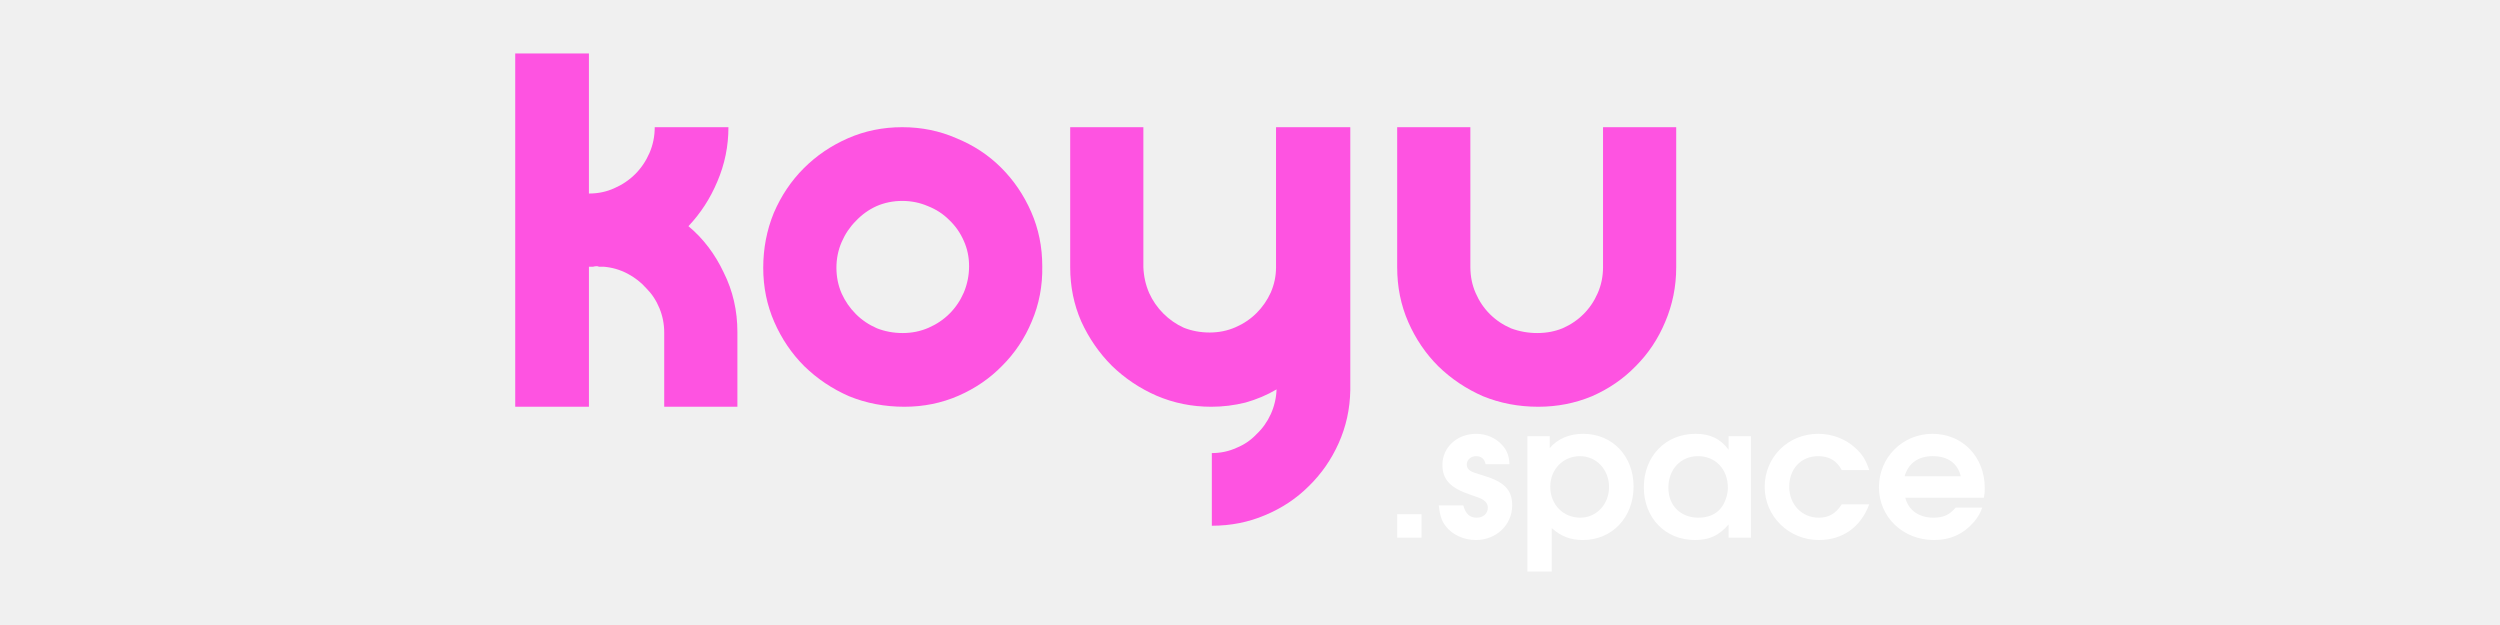
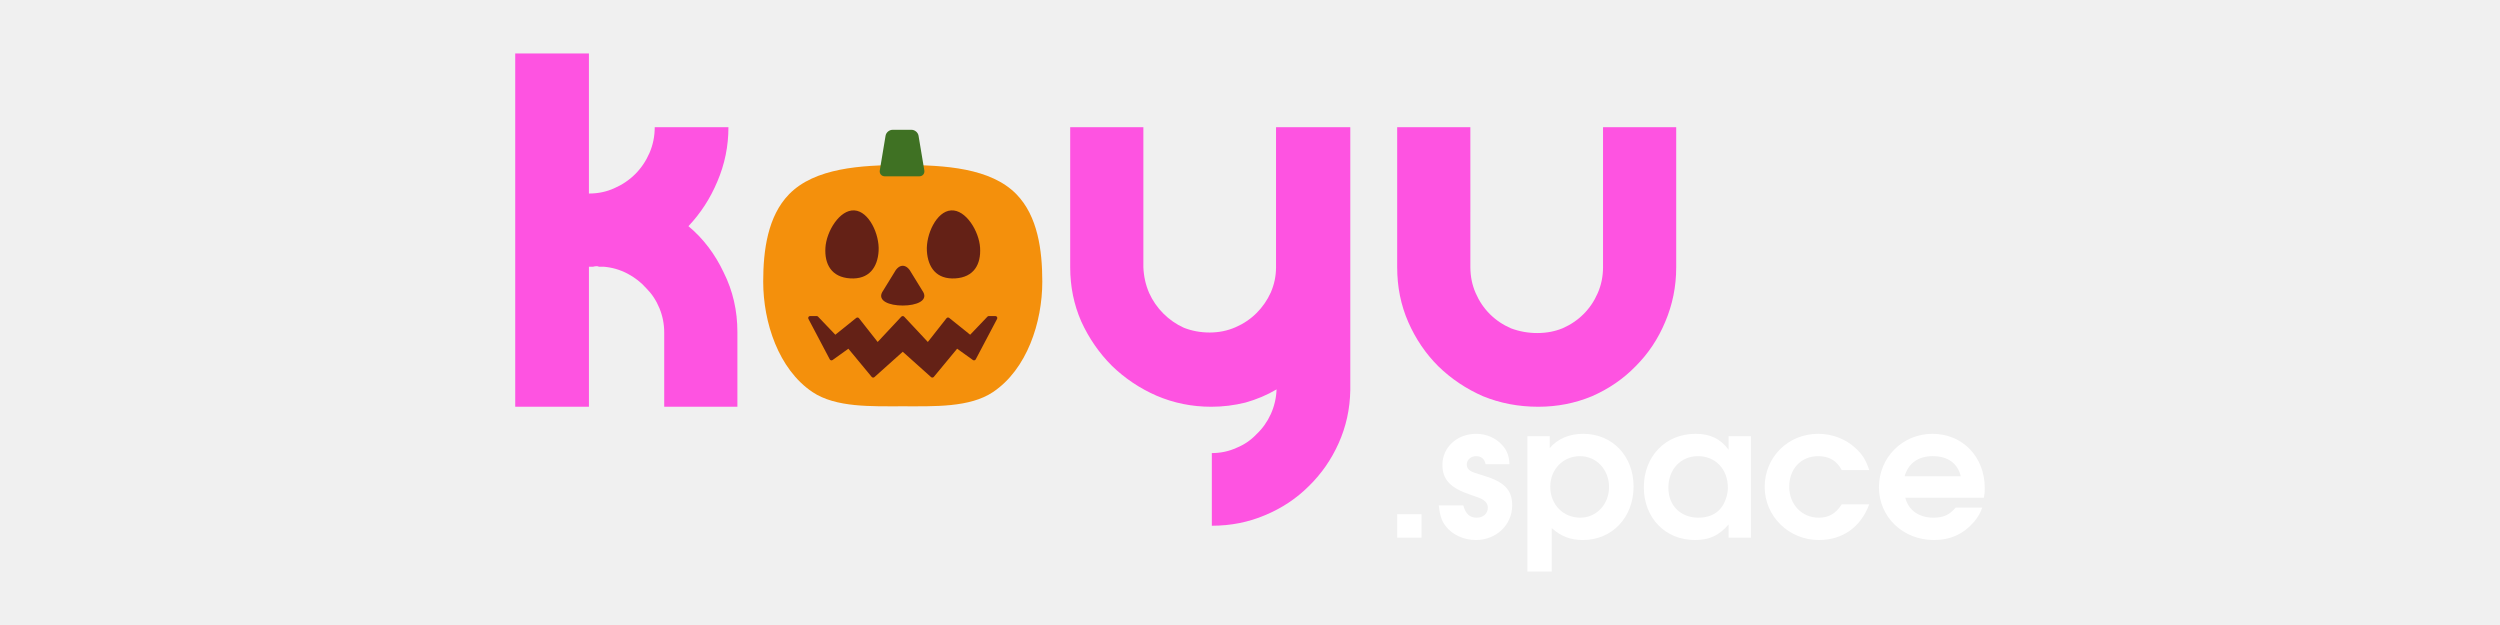
<svg xmlns="http://www.w3.org/2000/svg" version="1.1" id="svg96" width="546.133" height="136.533" viewBox="0 0 546.133 136.533">
  <defs id="defs100" />
-   <g id="g1174">
-     <g id="g38009">
-       <path d="m 150.391,49.408 q 4.83,4.025 7.706,10.121 2.99,5.981 2.99,12.996 V 88.856 H 145.1 V 72.64 q 0,-2.76 -1.035,-5.29 -1.035,-2.53 -2.875,-4.37 -1.725,-1.955 -4.14,-3.22 -2.415,-1.265 -5.175,-1.495 h -0.575 q -0.23,0 -0.46,0 -0.23,-0.115 -0.46,-0.115 -0.46,0 -0.805,0.115 -0.23,0 -0.46,0 h -0.46 V 88.856 H 112.552 V 11.685 h 16.101 v 30.593 q 2.99,0 5.52,-1.15 2.645,-1.15 4.6,-3.105 1.955,-1.955 3.105,-4.6 1.15,-2.645 1.15,-5.635 h 16.101 q 0,6.211 -2.415,11.846 -2.3,5.52 -6.326,9.776 z" style="font-size:115.01px;line-height:0.8;font-family:'eyelevation pro';-inkscape-font-specification:'eyelevation pro';text-align:center;letter-spacing:8.75px;text-anchor:middle;fill:#fe53e1;stroke-width:2.875" id="path37191" />
-       <path d="m 197.094,27.786 q 6.326,0 11.846,2.415 5.635,2.3 9.776,6.441 4.14,4.14 6.556,9.661 2.415,5.52 2.415,11.846 0.115,6.441 -2.3,12.076 -2.3,5.52 -6.441,9.661 -4.025,4.14 -9.546,6.556 -5.52,2.415 -11.846,2.415 -6.441,0 -12.076,-2.3 -5.52,-2.415 -9.776,-6.556 -4.14,-4.14 -6.556,-9.661 -2.415,-5.52 -2.415,-11.846 0,-6.326 2.3,-11.961 2.415,-5.635 6.556,-9.776 4.14,-4.14 9.661,-6.556 5.52,-2.415 11.846,-2.415 z m 0.115,44.969 q 2.99,0 5.635,-1.15 2.645,-1.15 4.6,-3.105 1.955,-1.955 3.105,-4.6 1.15,-2.76 1.15,-5.75 0,-2.99 -1.15,-5.52 -1.15,-2.645 -3.22,-4.6 -1.955,-1.955 -4.6,-2.99 -2.645,-1.15 -5.635,-1.15 -2.99,0 -5.635,1.15 -2.53,1.15 -4.485,3.22 -1.955,1.955 -3.105,4.6 -1.15,2.645 -1.15,5.635 0,2.99 1.15,5.635 1.15,2.53 3.105,4.485 1.955,1.955 4.6,3.105 2.645,1.035 5.635,1.035 z" style="font-size:115.01px;line-height:0.8;font-family:'eyelevation pro';-inkscape-font-specification:'eyelevation pro';text-align:center;letter-spacing:8.75px;text-anchor:middle;fill:#fe53e1;stroke-width:2.875" id="path37193" />
-       <path d="m 294.976,27.786 v 57.505 q -0.115,6.096 -2.53,11.501 -2.415,5.405 -6.556,9.431 -4.025,4.025 -9.546,6.326 -5.405,2.3 -11.616,2.3 V 98.977 q 2.875,0 5.405,-1.15 2.53,-1.035 4.37,-2.99 1.955,-1.84 3.105,-4.37 1.15,-2.53 1.265,-5.405 -3.105,1.84 -6.786,2.875 -3.68,0.92 -7.476,0.92 -6.326,0 -11.961,-2.415 -5.52,-2.415 -9.776,-6.556 -4.14,-4.14 -6.671,-9.661 -2.415,-5.52 -2.415,-11.846 v -30.593 h 15.986 v 30.593 q 0.115,2.99 1.265,5.635 1.15,2.53 3.105,4.485 1.955,1.955 4.485,3.105 2.645,1.035 5.635,1.035 2.99,0 5.635,-1.15 2.645,-1.15 4.6,-3.105 1.955,-1.955 3.105,-4.485 1.15,-2.645 1.15,-5.52 v -30.593 z" style="font-size:115.01px;line-height:0.8;font-family:'eyelevation pro';-inkscape-font-specification:'eyelevation pro';text-align:center;letter-spacing:8.75px;text-anchor:middle;fill:#fe53e1;stroke-width:2.875" id="path37195" />
-       <path d="m 321.208,58.379 q 0,2.99 1.15,5.635 1.15,2.645 3.105,4.6 1.955,1.955 4.6,3.105 2.76,1.035 5.75,1.035 2.99,0 5.52,-1.035 2.645,-1.15 4.6,-3.105 1.955,-1.955 3.105,-4.6 1.15,-2.645 1.15,-5.635 v -30.593 h 15.986 v 30.593 q 0,6.326 -2.415,11.961 -2.3,5.52 -6.441,9.661 -4.025,4.14 -9.546,6.556 -5.52,2.3 -11.731,2.3 -6.441,0 -12.076,-2.3 -5.52,-2.415 -9.776,-6.556 -4.14,-4.14 -6.556,-9.661 -2.415,-5.52 -2.415,-11.961 v -30.593 h 15.986 z" style="font-size:115.01px;line-height:0.8;font-family:'eyelevation pro';-inkscape-font-specification:'eyelevation pro';text-align:center;letter-spacing:8.75px;text-anchor:middle;fill:#fe53e1;stroke-width:2.875" id="path37197" />
-     </g>
+   <g id="g2724">
    <g aria-label=".space" id="text29675" style="font-size:40px;line-height:1.25;font-family:'eyelevation pro';-inkscape-font-specification:'eyelevation pro';fill:#ffffff;fill-opacity:1">
      <path d="m 305.221,117.449 h 5.32 v -5.12 h -5.32 z" style="font-weight:600;font-family:'URW Gothic';-inkscape-font-specification:'URW Gothic Semi-Bold';fill:#ffffff;fill-opacity:1" id="path37974" />
      <path d="m 314.301,110.409 c 0.24,2.16 0.6,3.32 1.48,4.48 1.44,1.92 3.96,3.08 6.64,3.08 4.44,0 7.92,-3.32 7.92,-7.56 0,-3.36 -1.68,-5.12 -6.16,-6.48 -2.2,-0.68 -2.2,-0.68 -2.72,-0.92 -0.64,-0.32 -1.04,-0.84 -1.04,-1.52 0,-1.04 0.88,-1.84 2.04,-1.84 1.12,0 1.84,0.6 2.08,1.76 h 5.2 c -0.08,-1.88 -0.52,-3 -1.6,-4.2 -1.4,-1.56 -3.48,-2.44 -5.68,-2.44 -4.16,0 -7.36,2.96 -7.36,6.76 0,3.24 1.72,5.08 6.16,6.56 2,0.68 2.2,0.76 2.76,1.12 0.64,0.4 1,1 1,1.72 0,1.24 -1,2.16 -2.4,2.16 -1.56,0 -2.44,-0.8 -2.96,-2.68 z" style="font-weight:600;font-family:'URW Gothic';-inkscape-font-specification:'URW Gothic Semi-Bold';fill:#ffffff;fill-opacity:1" id="path37976" />
      <path d="m 333.661,124.849 h 5.32 v -9.48 c 2.04,1.8 4.08,2.6 6.8,2.6 6.4,0 11.08,-4.96 11.08,-11.68 0,-6.68 -4.64,-11.52 -11,-11.52 -3.04,0 -5.6,1.08 -7.32,3.12 v -2.6 h -4.88 z m 11.48,-25.2 c 3.6,0 6.36,2.92 6.36,6.76 0,3.76 -2.76,6.68 -6.28,6.68 -3.76,0 -6.56,-2.88 -6.56,-6.76 0,-3.8 2.8,-6.68 6.48,-6.68 z" style="font-weight:600;font-family:'URW Gothic';-inkscape-font-specification:'URW Gothic Semi-Bold';fill:#ffffff;fill-opacity:1" id="path37978" />
      <path d="m 382.501,95.289 h -4.88 v 2.96 c -1.84,-2.44 -4.04,-3.48 -7.24,-3.48 -6.56,0 -11.28,4.92 -11.28,11.68 0,6.68 4.68,11.52 11.16,11.52 3.12,0 5.24,-0.96 7.36,-3.4 v 2.88 h 4.88 z m -11.56,4.36 c 3.8,0 6.52,2.84 6.52,6.88 0,1.6 -0.64,3.44 -1.6,4.56 -1.08,1.32 -2.8,2 -4.84,2 -3.88,0 -6.56,-2.64 -6.56,-6.52 0,-4.04 2.68,-6.92 6.48,-6.92 z" style="font-weight:600;font-family:'URW Gothic';-inkscape-font-specification:'URW Gothic Semi-Bold';fill:#ffffff;fill-opacity:1" id="path37980" />
      <path d="m 402.341,110.169 c -1.32,2.04 -2.84,2.92 -5.04,2.92 -3.68,0 -6.44,-2.88 -6.44,-6.76 0,-3.92 2.6,-6.68 6.32,-6.68 2.4,0 4.08,1 5.16,3.04 h 6 c -0.76,-2.24 -1.48,-3.4 -3,-4.8 -2.16,-2 -5.08,-3.12 -8.16,-3.12 -6.56,0 -11.68,5.08 -11.68,11.6 0,6.44 5.28,11.6 11.84,11.6 5.2,0 9.16,-2.84 11,-7.8 z" style="font-weight:600;font-family:'URW Gothic';-inkscape-font-specification:'URW Gothic Semi-Bold';fill:#ffffff;fill-opacity:1" id="path37982" />
      <path d="m 433.381,108.729 c 0.16,-0.8 0.2,-1.28 0.2,-2.08 0,-6.84 -4.84,-11.88 -11.44,-11.88 -6.52,0 -11.68,5.16 -11.68,11.68 0,6.48 5.24,11.52 12,11.52 3.64,0 6.48,-1.32 8.8,-4 0.84,-1.04 1.4,-1.96 1.76,-3.08 h -5.8 c -1.36,1.6 -2.68,2.2 -4.88,2.2 -3.16,0 -5.48,-1.68 -6.12,-4.36 z m -17.32,-4.68 c 0.84,-2.88 3,-4.4 6.16,-4.4 3.28,0 5.44,1.56 6.12,4.4 z" style="font-weight:600;font-family:'URW Gothic';-inkscape-font-specification:'URW Gothic Semi-Bold';fill:#ffffff;fill-opacity:1" id="path37984" />
    </g>
+     <g id="g2707">
+       <path d="m 150.391,49.408 q 4.83,4.025 7.706,10.121 2.99,5.981 2.99,12.996 V 88.856 H 145.1 V 72.64 q 0,-2.76 -1.035,-5.29 -1.035,-2.53 -2.875,-4.37 -1.725,-1.955 -4.14,-3.22 -2.415,-1.265 -5.175,-1.495 h -0.575 q -0.23,0 -0.46,0 -0.23,-0.115 -0.46,-0.115 -0.46,0 -0.805,0.115 -0.23,0 -0.46,0 h -0.46 V 88.856 H 112.552 V 11.685 h 16.101 v 30.593 q 2.99,0 5.52,-1.15 2.645,-1.15 4.6,-3.105 1.955,-1.955 3.105,-4.6 1.15,-2.645 1.15,-5.635 h 16.101 q 0,6.211 -2.415,11.846 -2.3,5.52 -6.326,9.776 z" style="font-size:115.01px;line-height:0.8;font-family:'eyelevation pro';-inkscape-font-specification:'eyelevation pro';text-align:center;letter-spacing:8.75px;text-anchor:middle;fill:#fe53e1;stroke-width:2.875" id="path37191" />
+       <path d="m 294.976,27.786 v 57.505 q -0.115,6.096 -2.53,11.501 -2.415,5.405 -6.556,9.431 -4.025,4.025 -9.546,6.326 -5.405,2.3 -11.616,2.3 V 98.977 q 2.875,0 5.405,-1.15 2.53,-1.035 4.37,-2.99 1.955,-1.84 3.105,-4.37 1.15,-2.53 1.265,-5.405 -3.105,1.84 -6.786,2.875 -3.68,0.92 -7.476,0.92 -6.326,0 -11.961,-2.415 -5.52,-2.415 -9.776,-6.556 -4.14,-4.14 -6.671,-9.661 -2.415,-5.52 -2.415,-11.846 v -30.593 h 15.986 v 30.593 q 0.115,2.99 1.265,5.635 1.15,2.53 3.105,4.485 1.955,1.955 4.485,3.105 2.645,1.035 5.635,1.035 2.99,0 5.635,-1.15 2.645,-1.15 4.6,-3.105 1.955,-1.955 3.105,-4.485 1.15,-2.645 1.15,-5.52 v -30.593 z" style="font-size:115.01px;line-height:0.8;font-family:'eyelevation pro';-inkscape-font-specification:'eyelevation pro';text-align:center;letter-spacing:8.75px;text-anchor:middle;fill:#fe53e1;stroke-width:2.875" id="path37195" />
+       <path d="m 321.208,58.379 q 0,2.99 1.15,5.635 1.15,2.645 3.105,4.6 1.955,1.955 4.6,3.105 2.76,1.035 5.75,1.035 2.99,0 5.52,-1.035 2.645,-1.15 4.6,-3.105 1.955,-1.955 3.105,-4.6 1.15,-2.645 1.15,-5.635 v -30.593 h 15.986 v 30.593 q 0,6.326 -2.415,11.961 -2.3,5.52 -6.441,9.661 -4.025,4.14 -9.546,6.556 -5.52,2.3 -11.731,2.3 -6.441,0 -12.076,-2.3 -5.52,-2.415 -9.776,-6.556 -4.14,-4.14 -6.556,-9.661 -2.415,-5.52 -2.415,-11.961 v -30.593 h 15.986 z" style="font-size:115.01px;line-height:0.8;font-family:'eyelevation pro';-inkscape-font-specification:'eyelevation pro';text-align:center;letter-spacing:8.75px;text-anchor:middle;fill:#fe53e1;stroke-width:2.875" id="path37197" />
+       <g id="g982" transform="matrix(1.693575,0,0,1.693575,166.7243,28.00485)">
+         <path fill="#f4900c" d="M 32.664,8.519 C 29.364,5.134 23.42,4.75 18,4.75 12.58,4.75 6.636,5.134 3.336,8.519 0.582,11.344 0,15.751 0,19.791 c 0,5.263 1.982,11.311 6.357,14.244 3.007,2.016 7.593,1.836 11.643,1.836 4.05,0 8.636,0.18 11.643,-1.836 C 34.018,31.101 36,25.054 36,19.791 36,15.751 35.418,11.344 32.664,8.519 Z" id="path967" />
+         <path fill="#3f7123" d="m 20.783,5.444 c 0.069,0.42 -0.222,0.764 -0.647,0.764 h -4.451 c -0.426,0 -0.717,-0.344 -0.647,-0.764 l 0.745,-4.472 c 0.07,-0.421 0.476,-0.764 0.902,-0.764 h 2.451 c 0.426,0 0.832,0.344 0.901,0.764 z" id="path969" />
+         <path fill="#642116" d="m 20.654,21.159 -1.598,-2.596 c -0.291,-0.542 -0.673,-0.813 -1.057,-0.817 -0.383,0.004 -0.766,0.275 -1.057,0.817 l -1.598,2.596 c -0.587,1.093 0.873,1.716 2.654,1.716 1.781,0 3.243,-0.624 2.656,-1.716 z m 9.508,3.192 C 30.117,24.276 30.036,24.23 29.948,24.23 h -0.841 c -0.068,0 -0.134,0.028 -0.181,0.077 l -2.231,2.334 -2.698,-2.169 c -0.051,-0.041 -0.117,-0.058 -0.185,-0.053 -0.066,0.007 -0.127,0.041 -0.168,0.094 l -2.408,3.062 -3.054,-3.266 c -0.013,-0.014 -0.033,-0.017 -0.048,-0.028 -0.015,-0.01 -0.025,-0.027 -0.043,-0.034 -0.006,-0.002 -0.013,0 -0.019,-0.002 C 18.048,24.238 18.025,24.24 18,24.24 c -0.025,0 -0.048,-0.002 -0.072,0.006 -0.006,0.002 -0.013,-10e-4 -0.02,0.002 -0.018,0.007 -0.027,0.024 -0.043,0.034 -0.016,0.01 -0.035,0.013 -0.048,0.027 l -3.053,3.266 -2.409,-3.062 c -0.041,-0.053 -0.102,-0.087 -0.168,-0.094 -0.066,-0.006 -0.133,0.012 -0.185,0.053 L 9.304,26.641 7.074,24.307 C 7.027,24.258 6.962,24.23 6.893,24.23 H 6.052 c -0.087,0 -0.169,0.046 -0.214,0.121 -0.045,0.075 -0.048,0.168 -0.007,0.245 l 2.754,5.219 c 0.034,0.064 0.093,0.11 0.164,0.127 0.071,0.017 0.145,0.002 0.203,-0.04 l 2.034,-1.458 3.004,3.633 c 0.043,0.053 0.106,0.085 0.174,0.09 l 0.019,10e-4 c 0.062,0 0.121,-0.022 0.167,-0.063 l 3.65,-3.269 3.65,3.268 c 0.046,0.041 0.105,0.063 0.167,0.063 l 0.019,-0.001 c 0.068,-0.005 0.131,-0.037 0.174,-0.09 l 3.005,-3.633 2.034,1.458 c 0.06,0.043 0.133,0.06 0.203,0.04 0.07,-0.017 0.13,-0.062 0.163,-0.126 l 2.755,-5.219 c 0.04,-0.077 0.038,-0.17 -0.008,-0.245 z m -2.186,-8.93 c 0.129,2.127 -0.784,3.806 -3.205,3.953 -2.42,0.146 -3.529,-1.411 -3.658,-3.537 -0.129,-2.126 1.232,-5.12 3.127,-5.234 1.896,-0.116 3.608,2.691 3.736,4.818 z m -19.952,0 c -0.129,2.127 0.784,3.806 3.205,3.953 2.42,0.146 3.529,-1.411 3.658,-3.537 0.129,-2.126 -1.232,-5.12 -3.127,-5.234 -1.895,-0.114 -3.608,2.691 -3.736,4.818 z" id="path971" />
+       </g>
+     </g>
  </g>
</svg>
